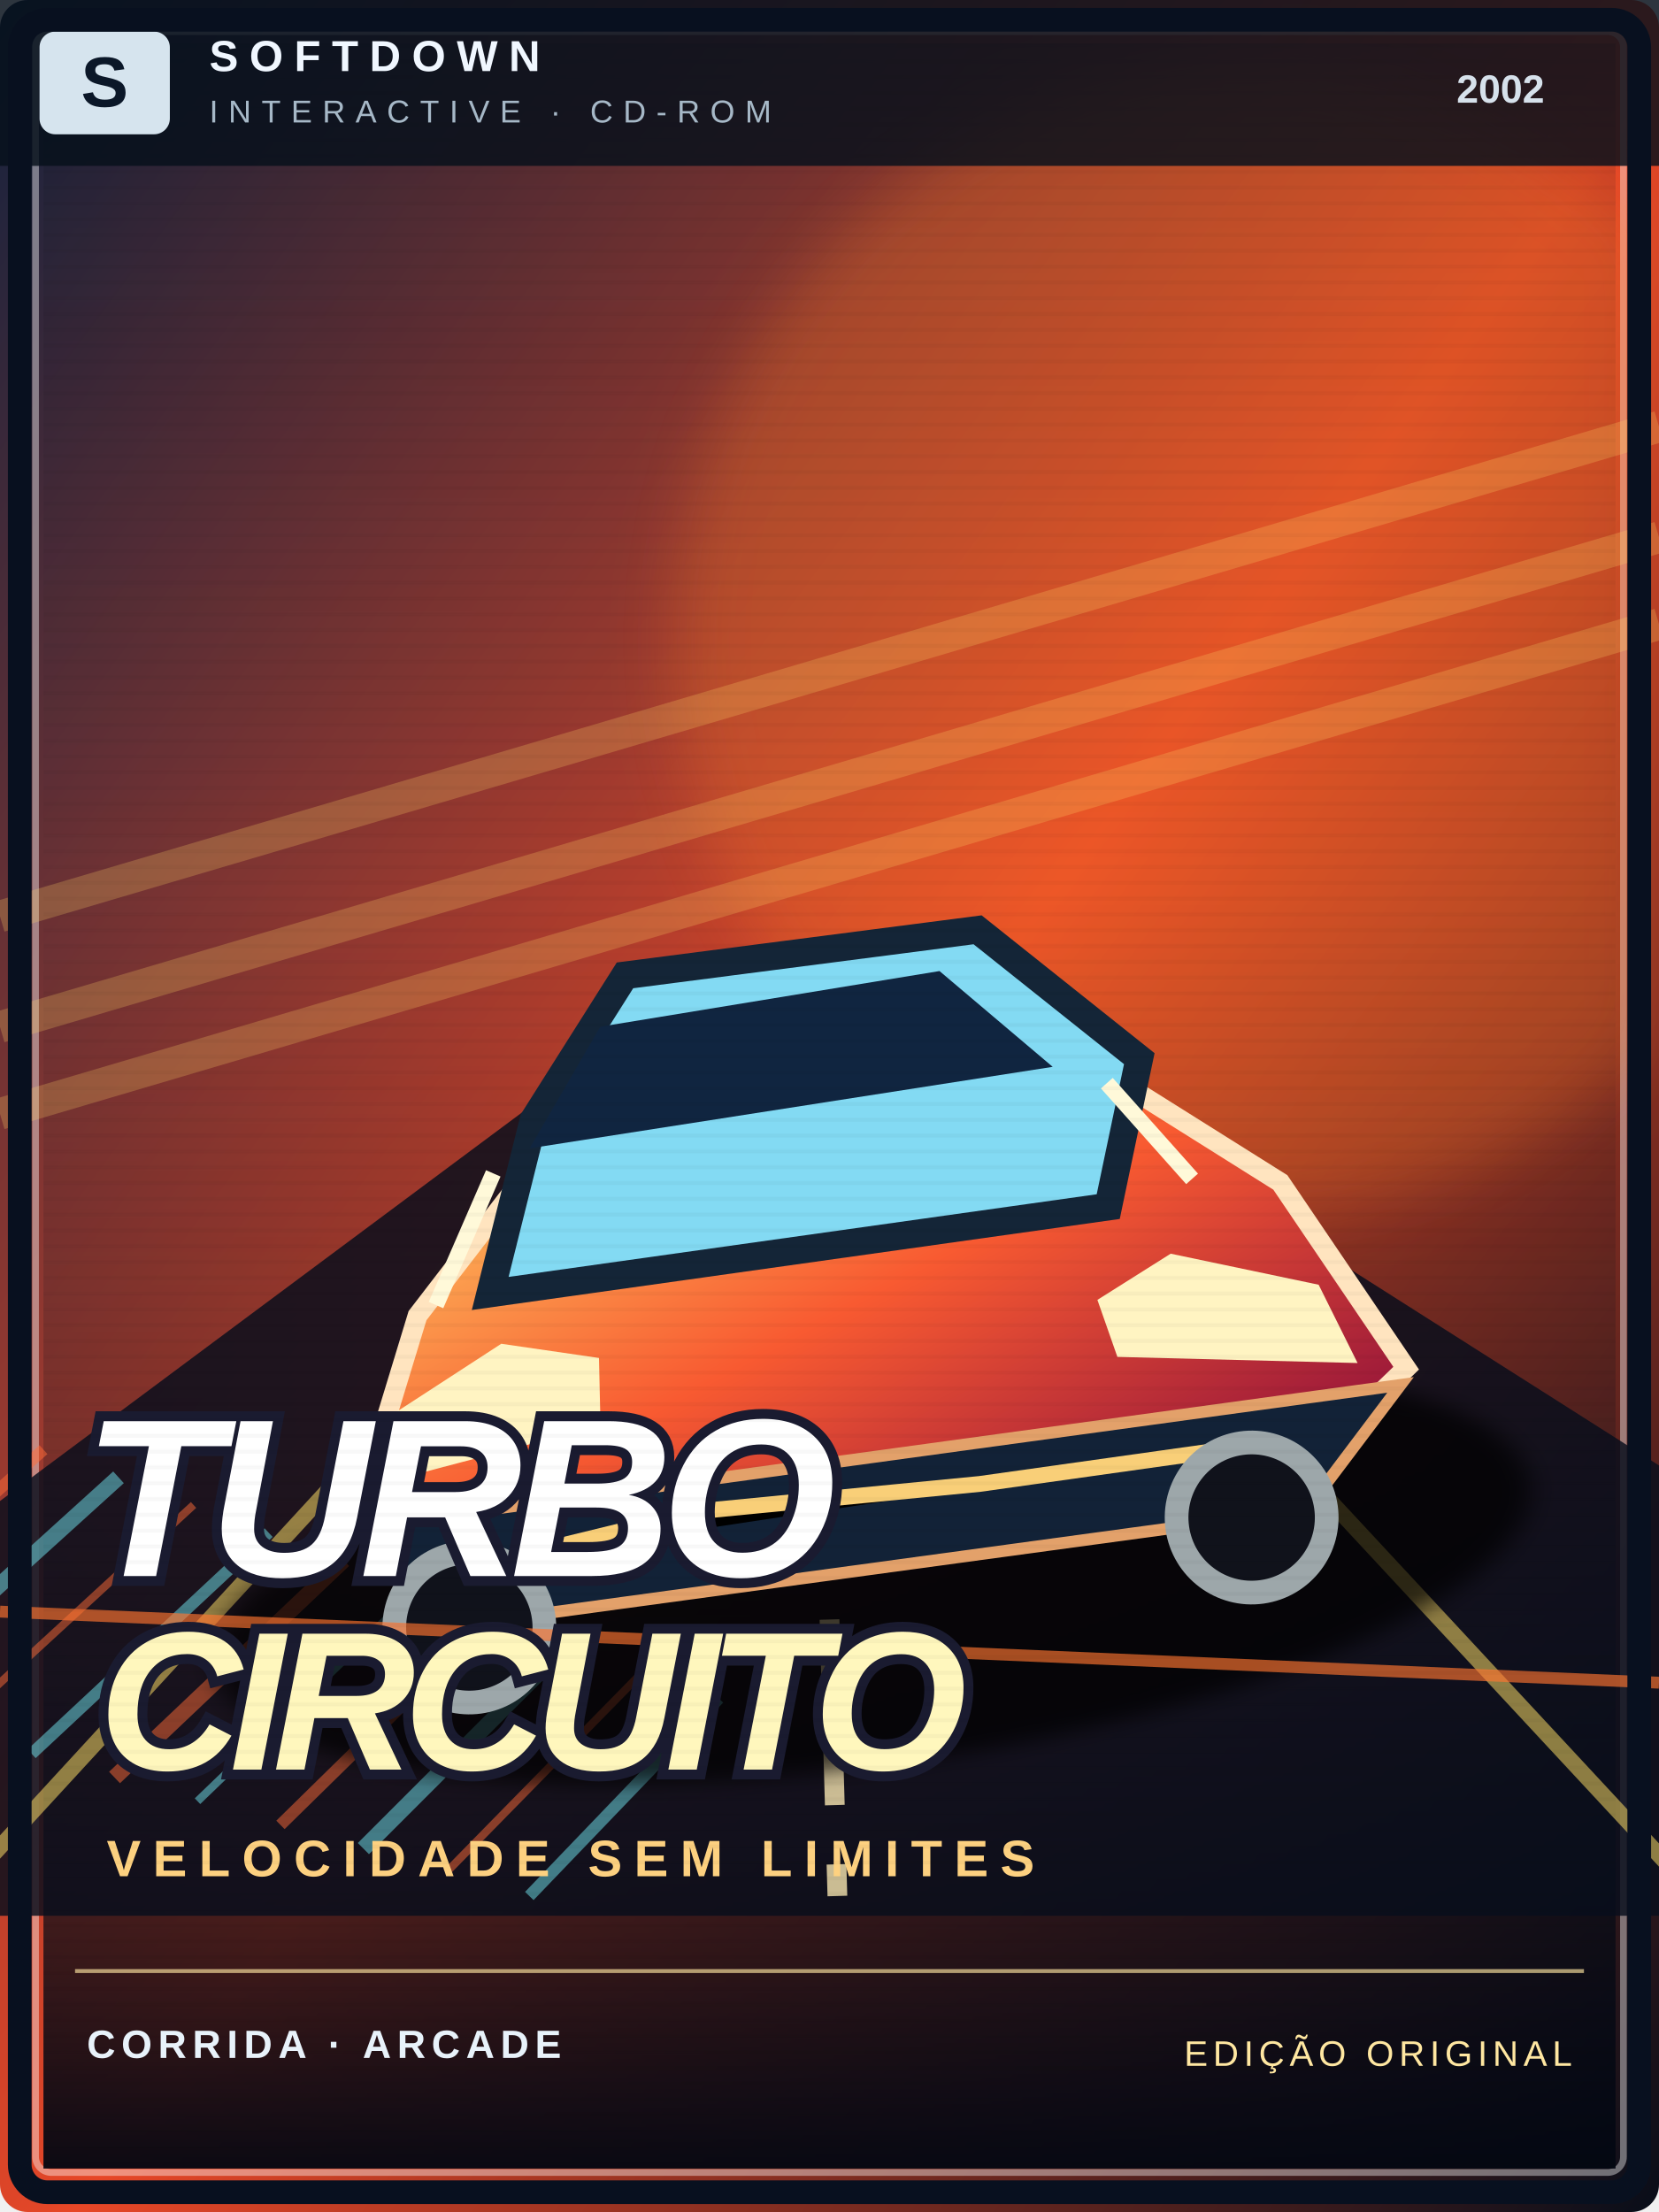
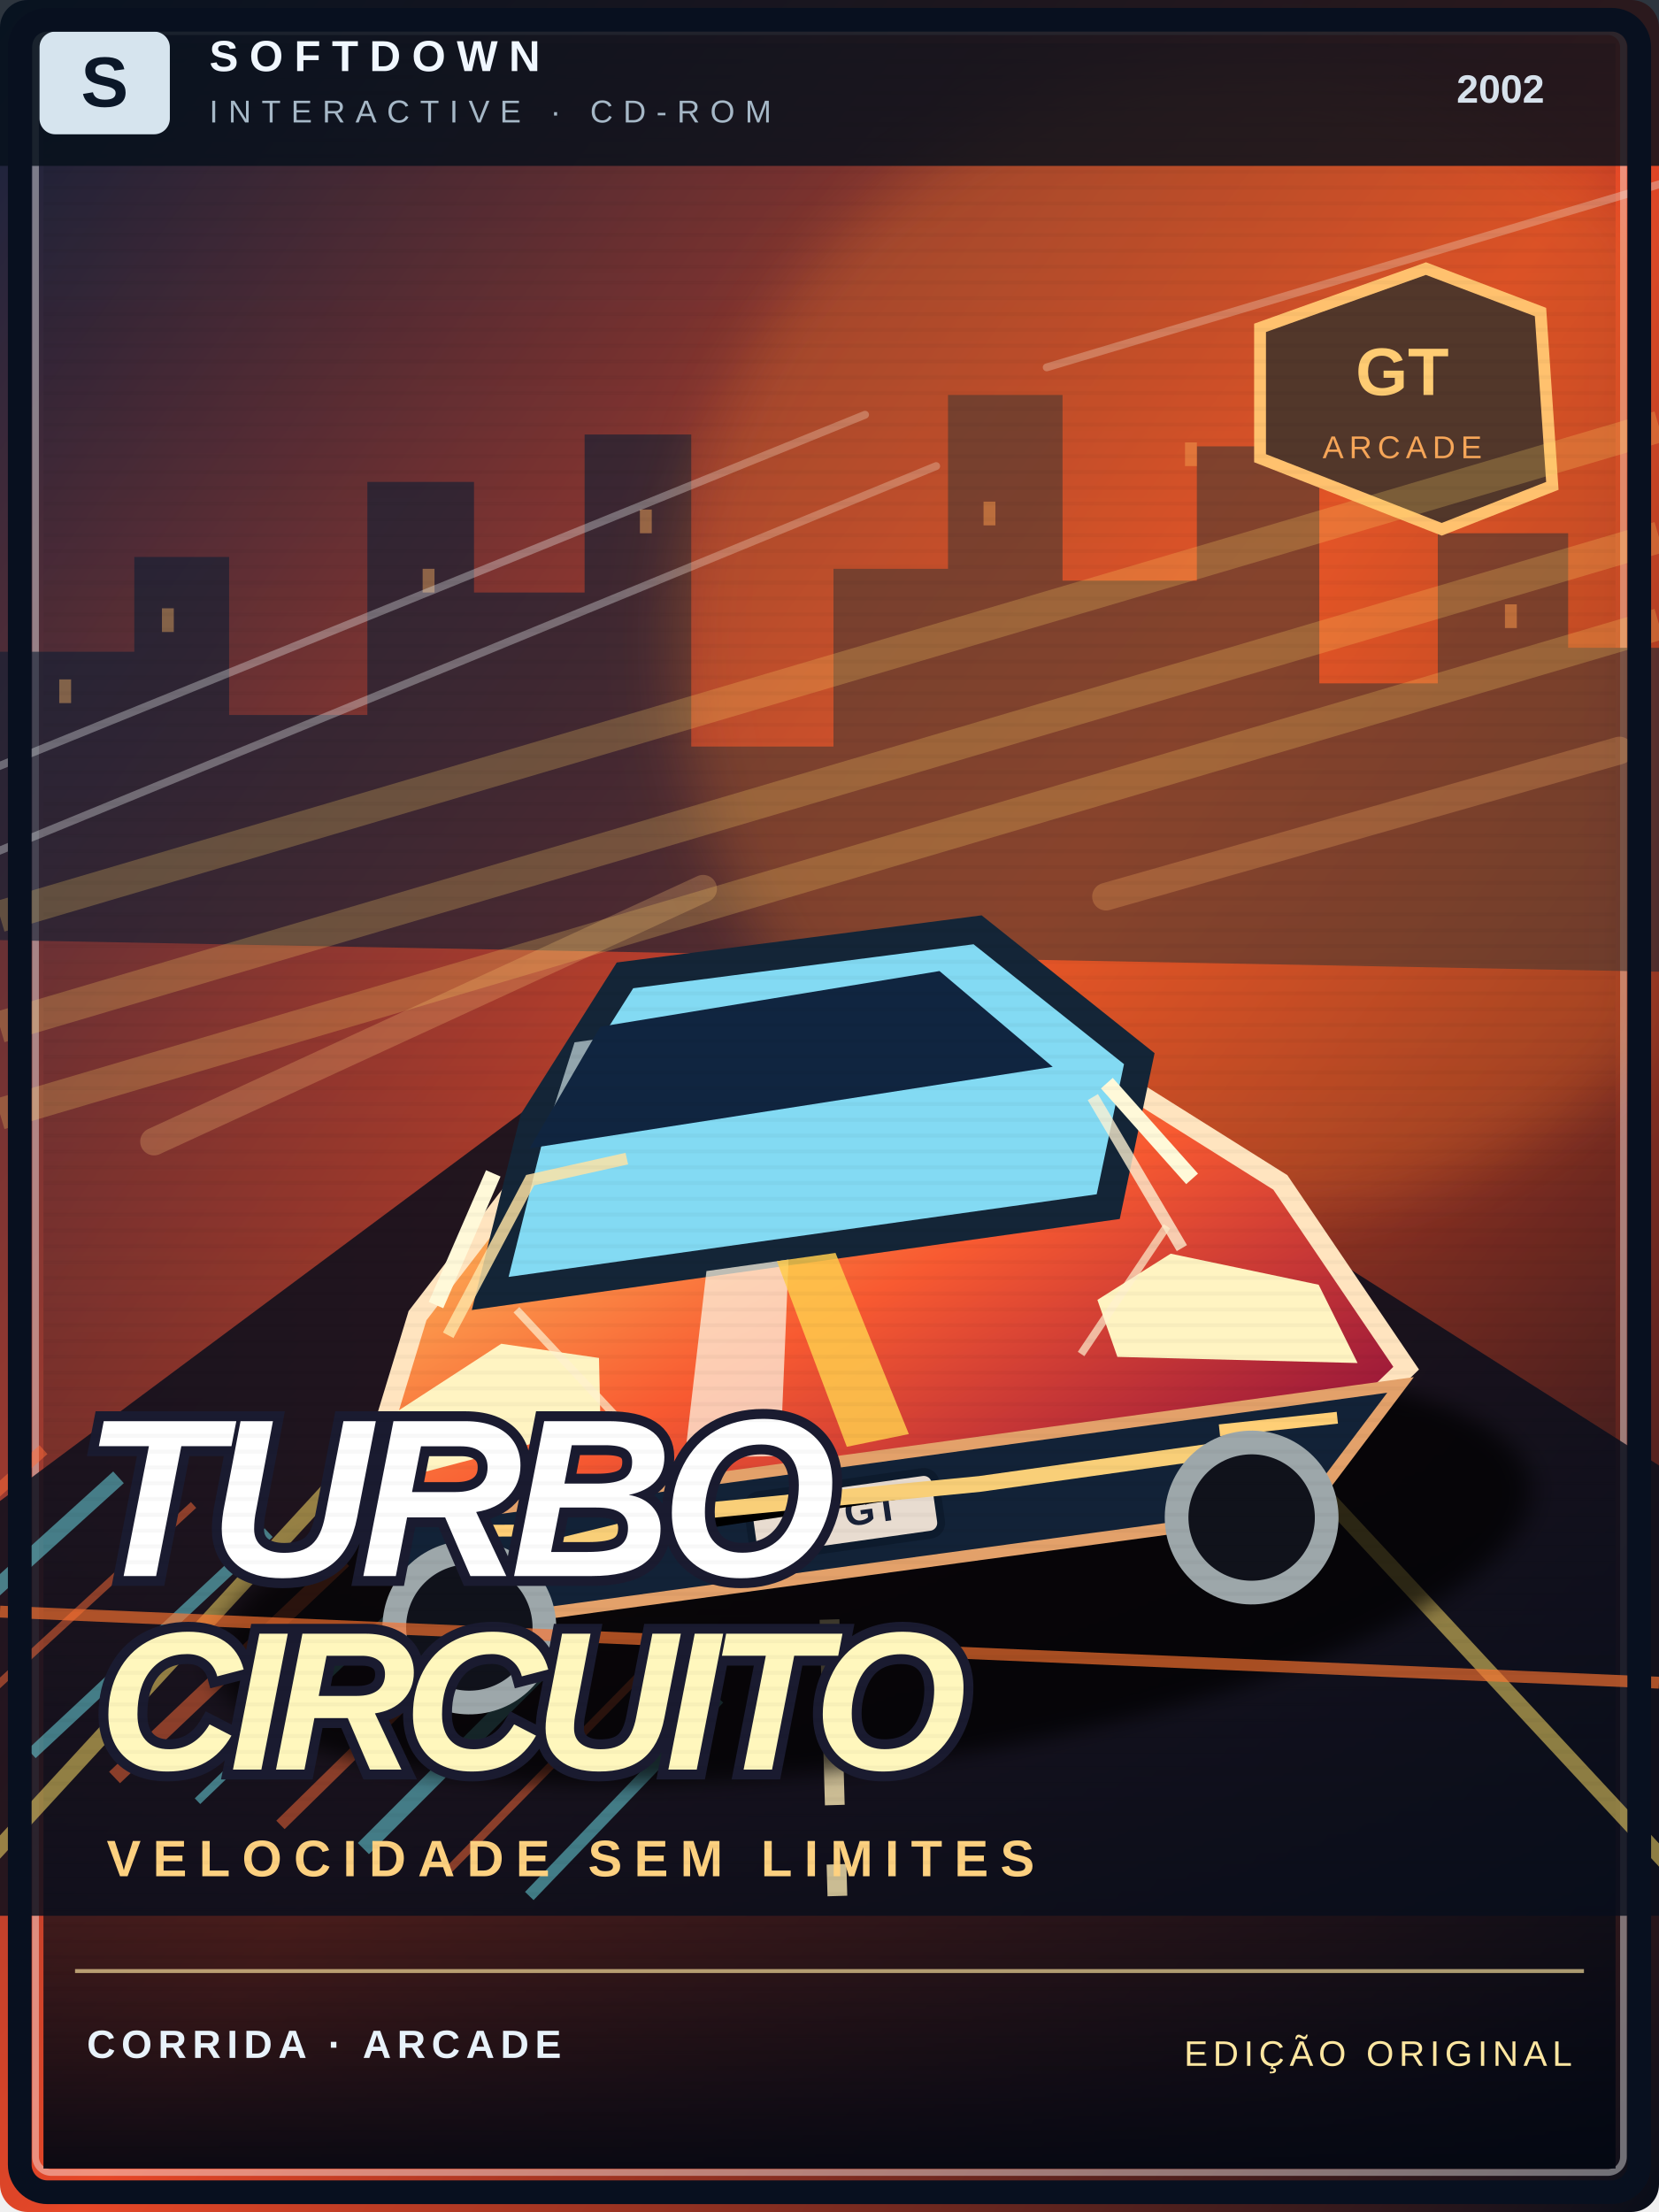
<svg xmlns="http://www.w3.org/2000/svg" width="420" height="560" viewBox="0 0 420 560" role="img" aria-labelledby="title desc">
  <defs>
    <linearGradient id="back" x1="0" y1="0" x2="1" y2="1">
      <stop stop-color="#10213e" />
      <stop offset=".52" stop-color="#e74727" />
      <stop offset="1" stop-color="#070d19" />
    </linearGradient>
    <linearGradient id="shade" x1="0" y1="0" x2="0" y2="1">
      <stop stop-color="#080d15" stop-opacity=".15" />
      <stop offset=".4" stop-color="#0d1220" stop-opacity="0" />
      <stop offset=".67" stop-color="#06101a" stop-opacity=".24" />
      <stop offset="1" stop-color="#030712" stop-opacity=".97" />
    </linearGradient>
    <linearGradient id="chrome" x1="0" y1="0" x2="1" y2="0">
      <stop stop-color="#fff" stop-opacity=".86" />
      <stop offset=".37" stop-color="#ffe7a1" />
      <stop offset=".7" stop-color="#fff" />
      <stop offset="1" stop-color="#e3eefa" />
    </linearGradient>
    <pattern id="scan" width="4" height="4" patternUnits="userSpaceOnUse">
      <path d="M0 3.5H4" stroke="#000" stroke-opacity=".11" stroke-width="1" />
    </pattern>
    <filter id="glow" x="-80%" y="-80%" width="260%" height="260%">
      <feGaussianBlur stdDeviation="8" />
    </filter>
    <filter id="soft" x="-80%" y="-80%" width="260%" height="260%">
      <feGaussianBlur stdDeviation="3" />
    </filter>
    <linearGradient id="bodycar" x1="0" y1="0" x2=".8" y2="1">
      <stop stop-color="#ffda68" />
      <stop offset=".55" stop-color="#f85a31" />
      <stop offset="1" stop-color="#9b183a" />
    </linearGradient>
  </defs>
  <rect width="420" height="560" rx="7" fill="url(#back)" />
  <rect x="9" y="8" width="402" height="542" rx="4" fill="none" stroke="#ffffff" stroke-opacity=".4" stroke-width="1.7" />
  <rect x="11" y="11" width="398" height="538" fill="url(#shade)" />
+   <g opacity=".63">
+     <path d="M0 238L0 165H34V141H58V181H93V122H120V150H148V110H175V189H211V144H240V100H269V147H303V113H334V173H364V135H397V164H420V246Z" fill="#101e33" />
+     <path d="M15 175h6m20 -18h6m60 -10h6m49 -15h6m81 -2h6m45 -15h6m75 41h6m33 -13h6" stroke="#ffc76d" stroke-width="6" opacity=".58" stroke-dasharray="3 7" />
+   </g>
+   <g stroke-linecap="round">
+     <path d="M-25 204L219 105M-9 219L237 118M265 93L439 41" stroke="#e7edee" stroke-width="2" opacity=".35" />
+     <path d="M39 289L178 225M280 227L410 190" stroke="#ffca7c" stroke-width="7" opacity=".25" />
+   </g>
+   <path d="M319 83L361 68L390 79L393 123L365 134L319 116Z" fill="#151d2b" stroke="#ffd787" stroke-width="3" />
+   <text x="355" y="100" fill="#ffe68e" font-family="Arial,sans-serif" font-size="17" font-weight="900" text-anchor="middle">GT</text>
+   <text x="355" y="116" fill="#f6b36a" font-family="Arial,sans-serif" font-size="8" letter-spacing="1.4" text-anchor="middle">ARCADE</text>
  <circle cx="316" cy="162" r="145" fill="#ff8227" opacity=".26" filter="url(#glow)" />
  <path d="M0 232L420 108M0 260L420 136M0 282L420 158" stroke="#ffd766" stroke-width="8" opacity=".24" />
  <path d="M0 380L176 249L228 249L420 371V485H0Z" fill="#070d1c" opacity=".83" />
  <path d="M201 249L-16 485M215 249L438 489" stroke="#f8d965" stroke-width="4" opacity=".55" />
  <path d="M206 275L208 323M207 343L209 391M210 410L212 480" stroke="#f9e7b1" stroke-width="5" stroke-dasharray="16 15" opacity=".8" />
  <path d="M-8 360l-68 60" stroke="#71e7f2" stroke-width="2" opacity=".5" />
  <path d="M11 367l-66 59" stroke="#ff6c38" stroke-width="3" opacity=".5" />
  <path d="M30 374l-64 58" stroke="#71e7f2" stroke-width="4" opacity=".5" />
  <path d="M49 381l-62 57" stroke="#ff6c38" stroke-width="2" opacity=".5" />
  <path d="M68 388l-60 56" stroke="#71e7f2" stroke-width="3" opacity=".5" />
  <path d="M87 395l-58 55" stroke="#ff6c38" stroke-width="4" opacity=".5" />
  <path d="M106 402l-56 54" stroke="#71e7f2" stroke-width="2" opacity=".5" />
  <path d="M125 409l-54 53" stroke="#ff6c38" stroke-width="3" opacity=".5" />
  <path d="M144 416l-52 52" stroke="#71e7f2" stroke-width="4" opacity=".5" />
  <path d="M163 423l-50 51" stroke="#ff6c38" stroke-width="2" opacity=".5" />
  <path d="M182 430l-48 50" stroke="#71e7f2" stroke-width="3" opacity=".5" />
  <g transform="translate(206 321) rotate(-8)">
    <ellipse cx="4" cy="79" rx="168" ry="48" fill="#000" opacity=".7" filter="url(#soft)" />
    <path d="M-121 41L-101 -2L-50 -52L69 -48L120 -5L145 46L112 70L-108 70Z" fill="url(#bodycar)" stroke="#ffe4bf" stroke-width="5" />
    <path d="M-65 -47L-37 -80L53 -79L89 -41L76 -5L-82 -5Z" fill="#83daf3" stroke="#142537" stroke-width="7" />
+     <path d="M-52 -65L-25 -65L-45 -42L-64 -40Z" fill="#e9fdff" opacity=".59" />
+     <path d="M1 -67L21 -69L56 -45L35 -44Z" fill="#6cd5fa" opacity=".48" />
+     <path d="M-94 4L-68 -32L-43 -34" fill="none" stroke="#ffe3a5" stroke-width="3" opacity=".83" />
+     <path d="M76 -33L93 8" stroke="#fff2d4" stroke-width="3" opacity=".78" />
    <path d="M-45 -68L42 -70L67 -42L-67 -40Z" fill="#102540" />
    <path d="M-111 22L-81 8L-57 15L-59 32L-118 39Z" fill="#fff4c2" />
    <path d="M126 22L90 9L70 18L73 33L133 43Z" fill="#fff4c2" />
    <path d="M-123 49L143 50L115 78L-106 77Z" fill="#122237" stroke="#e3a16a" stroke-width="3" />
+     <path d="M-27 -3L-39 43L-15 46L-6 -3Z" fill="#fff8e4" opacity=".72" />
+     <path d="M-9 -3L2 46L18 45L6 -3Z" fill="#ffcb4c" opacity=".85" />
+     <path d="M-76 0L-55 30M90 2L64 31" stroke="#fff1ce" stroke-width="2" opacity=".7" />
+     <path d="M-101 53L-72 57M96 55L126 56" stroke="#ffcf76" stroke-width="3" />
+     <rect x="-25" y="55" width="48" height="16" rx="3" fill="#e8dcd0" stroke="#0d1b2d" stroke-width="2" />
+     <text x="-1" y="66" fill="#172036" font-family="Arial,sans-serif" font-size="10" font-weight="900" text-anchor="middle">08 GT</text>
    <path d="M-86 62L-36 57L34 60L109 60" stroke="#f9cf78" stroke-width="4" />
    <path d="M-96 -4L-77 -35M98 -9L80 -36" stroke="#fff9d9" stroke-width="4" />
    <circle cx="-99" cy="78" r="19" fill="#10121b" stroke="#9da7aa" stroke-width="6" />
    <circle cx="101" cy="78" r="19" fill="#10121b" stroke="#9da7aa" stroke-width="6" />
+     <g opacity=".9">
+       <path d="M40 310l-30 -7m36 23l-45 -5m363 -61l56 -17m-7 32l23 -3" stroke="#ffe9a3" stroke-width="4" stroke-linecap="round" />
+       <path d="M60 364l-38 12m51 -5l-27 17m307 -50l36 8" stroke="#8deeff" stroke-width="3" stroke-linecap="round" />
+     </g>
  </g>
  <path d="M0 408L420 426" stroke="#ff742f" stroke-width="3" opacity=".65" />
  <text x="21" y="399" fill="#fff" font-family="Arial Black,Arial,sans-serif" font-size="57" font-style="italic" font-weight="900" letter-spacing="-3" stroke="#1a1b30" stroke-width="5" paint-order="stroke">TURBO</text>
  <text x="25" y="448" fill="#fff7bd" font-family="Arial Black,Arial,sans-serif" font-size="50" font-style="italic" font-weight="900" letter-spacing="-3" stroke="#1a1b30" stroke-width="5" paint-order="stroke">CIRCUITO</text>
  <text x="27" y="475" fill="#fdd180" font-family="Arial,sans-serif" font-weight="bold" font-size="13" letter-spacing="3">VELOCIDADE SEM LIMITES</text>
  <rect x="11" y="11" width="398" height="538" fill="url(#scan)" opacity=".26" />
  <rect x="0" y="0" width="420" height="42" fill="#07101b" fill-opacity=".83" />
  <rect x="10" y="8" width="33" height="26" rx="4" fill="#d6e4ee" />
  <text x="26.5" y="27" fill="#0b1728" font-family="Arial,sans-serif" font-size="18" font-weight="900" text-anchor="middle">S</text>
  <text x="53" y="18" fill="#f0f7ff" font-family="Arial,sans-serif" font-weight="900" font-size="11" letter-spacing="2.8">SOFTDOWN</text>
  <text x="53" y="31" fill="#a6b8c7" font-family="Arial,sans-serif" font-size="8" letter-spacing="2.6">INTERACTIVE · CD-ROM</text>
  <text x="391" y="26" fill="#d6e1eb" font-family="Arial,sans-serif" font-size="10" font-weight="700" text-anchor="end">2002</text>
  <path d="M19 499H401" stroke="#ffe7a1" opacity=".65" />
  <text x="22" y="521" fill="#e8f2fa" font-size="10" font-family="Arial,sans-serif" font-weight="700" letter-spacing="1.5">CORRIDA · ARCADE</text>
  <text x="398" y="523" text-anchor="end" fill="#ffe7a1" font-size="9" font-family="Arial,sans-serif" letter-spacing="1.3">EDIÇÃO ORIGINAL</text>
  <rect x="5" y="5" width="410" height="550" rx="7" fill="none" stroke="#08101f" stroke-width="6" />
</svg>
